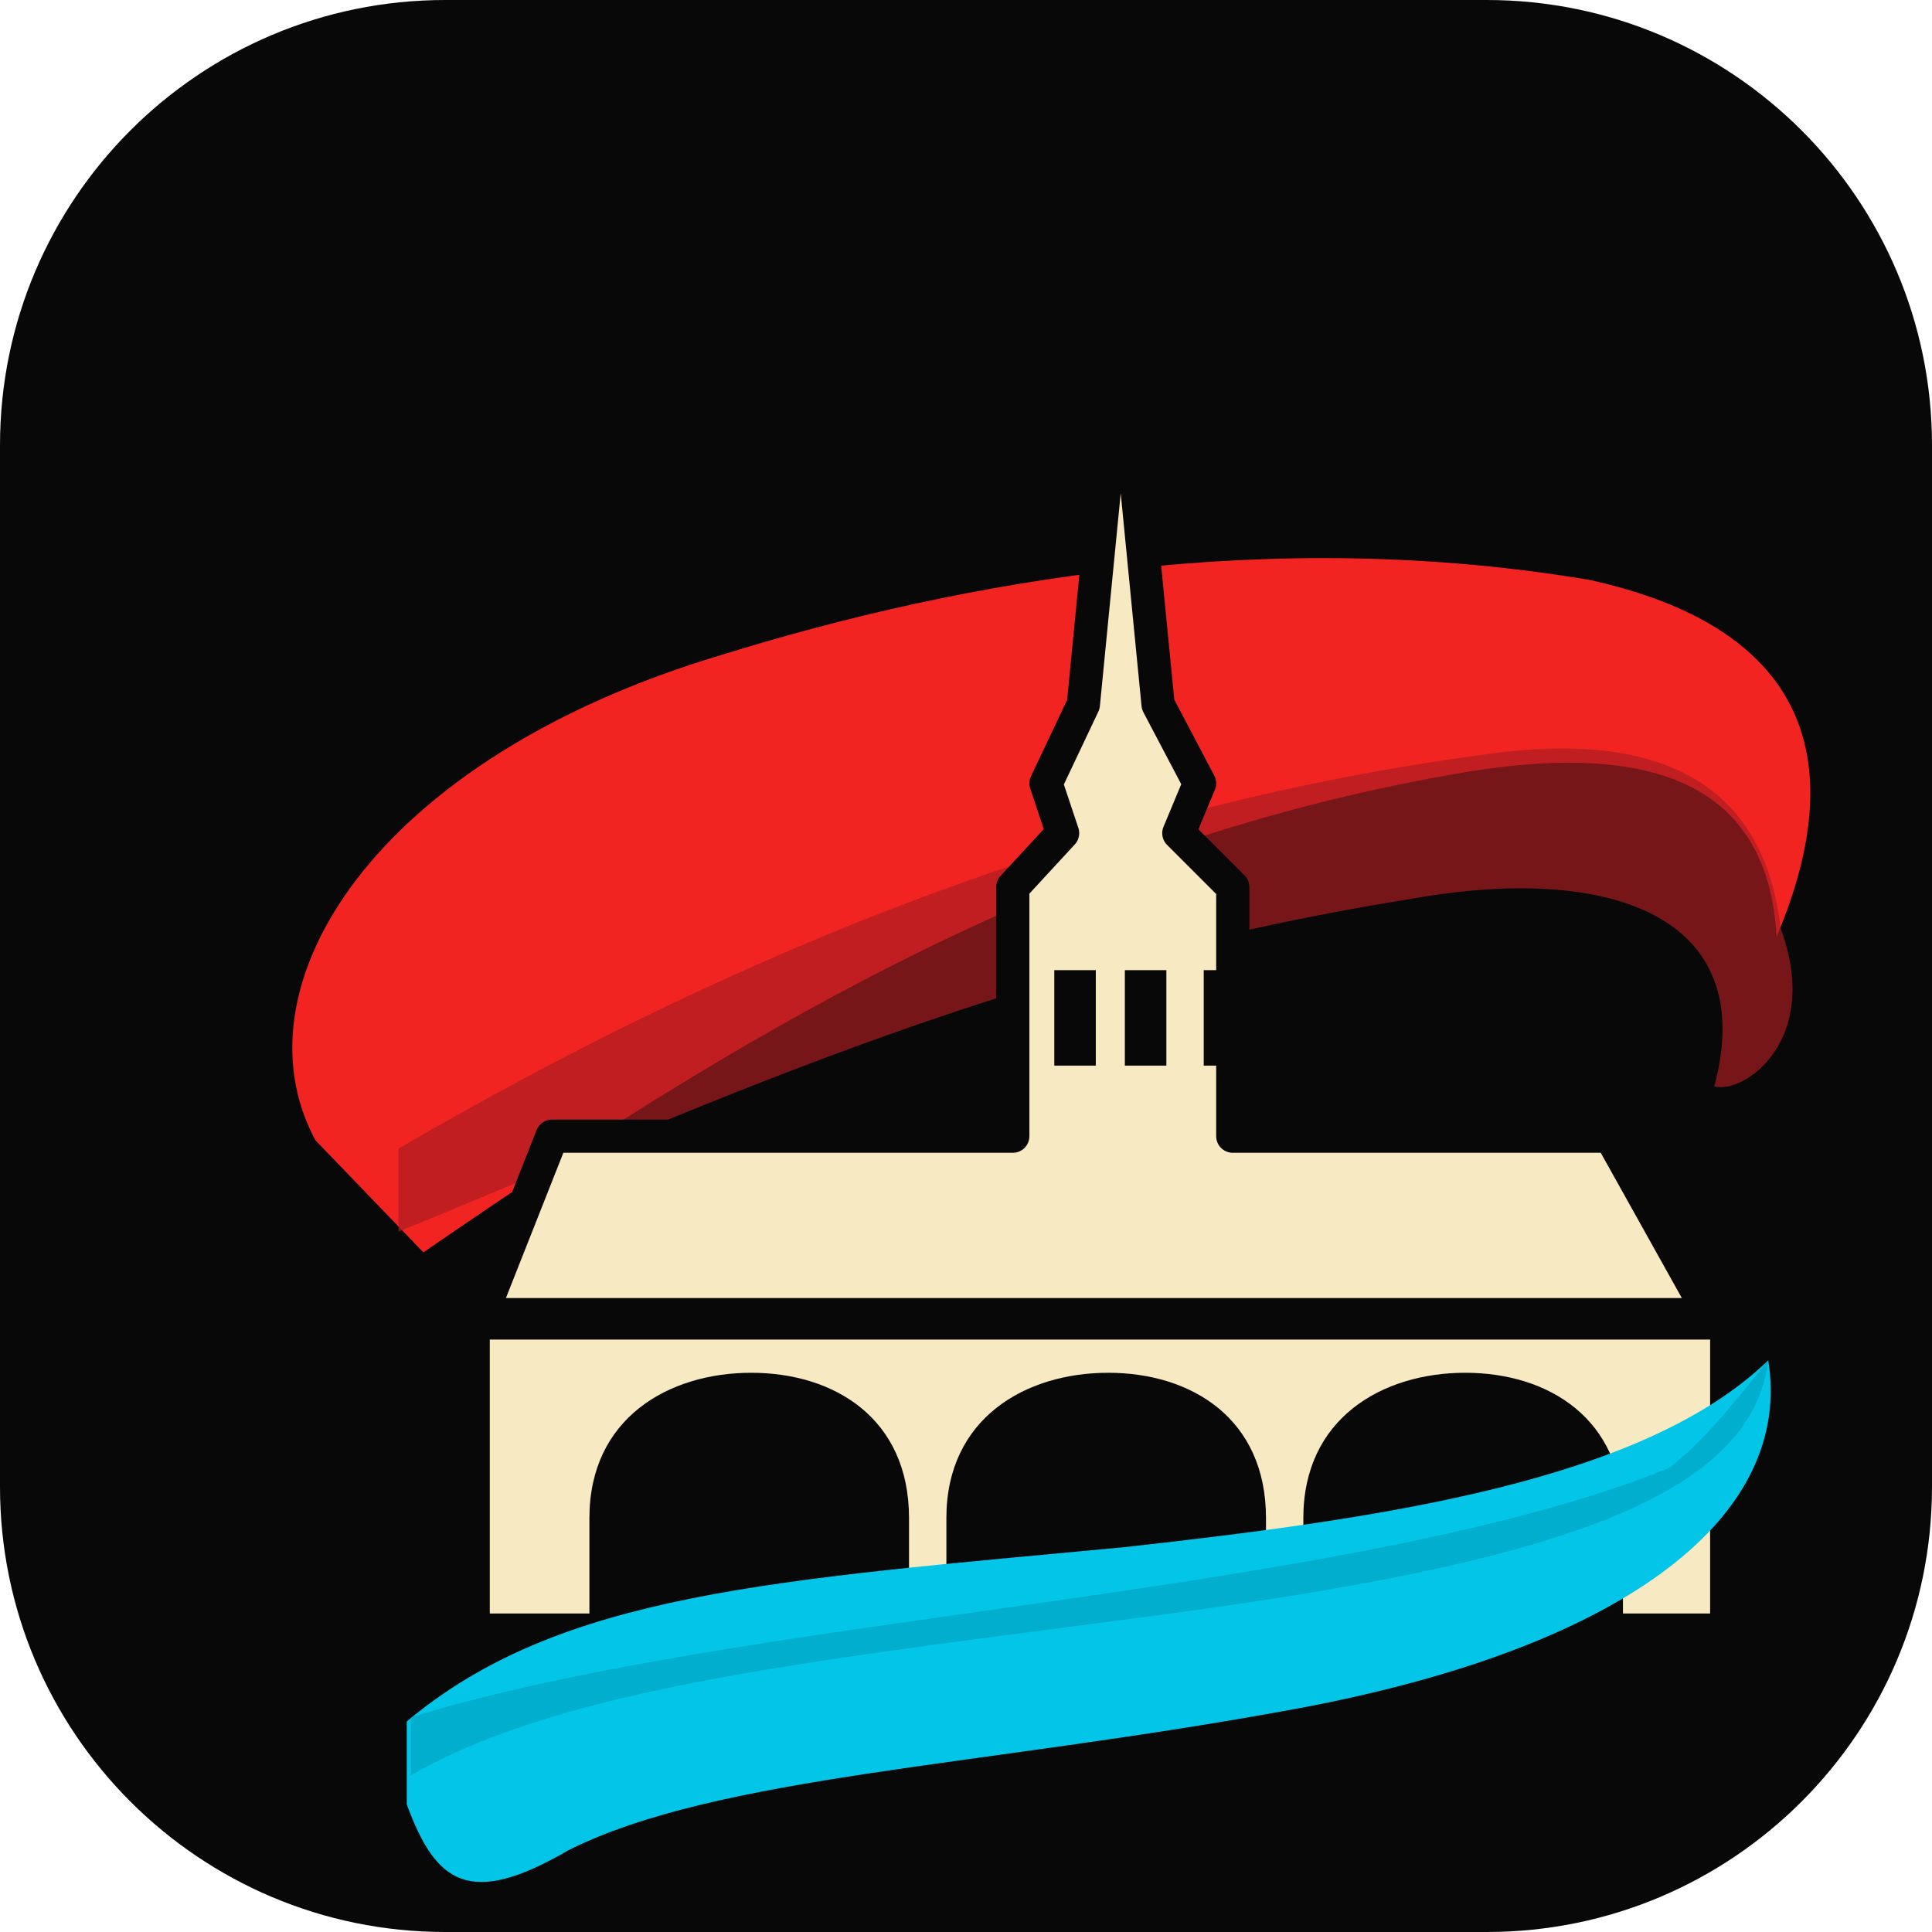
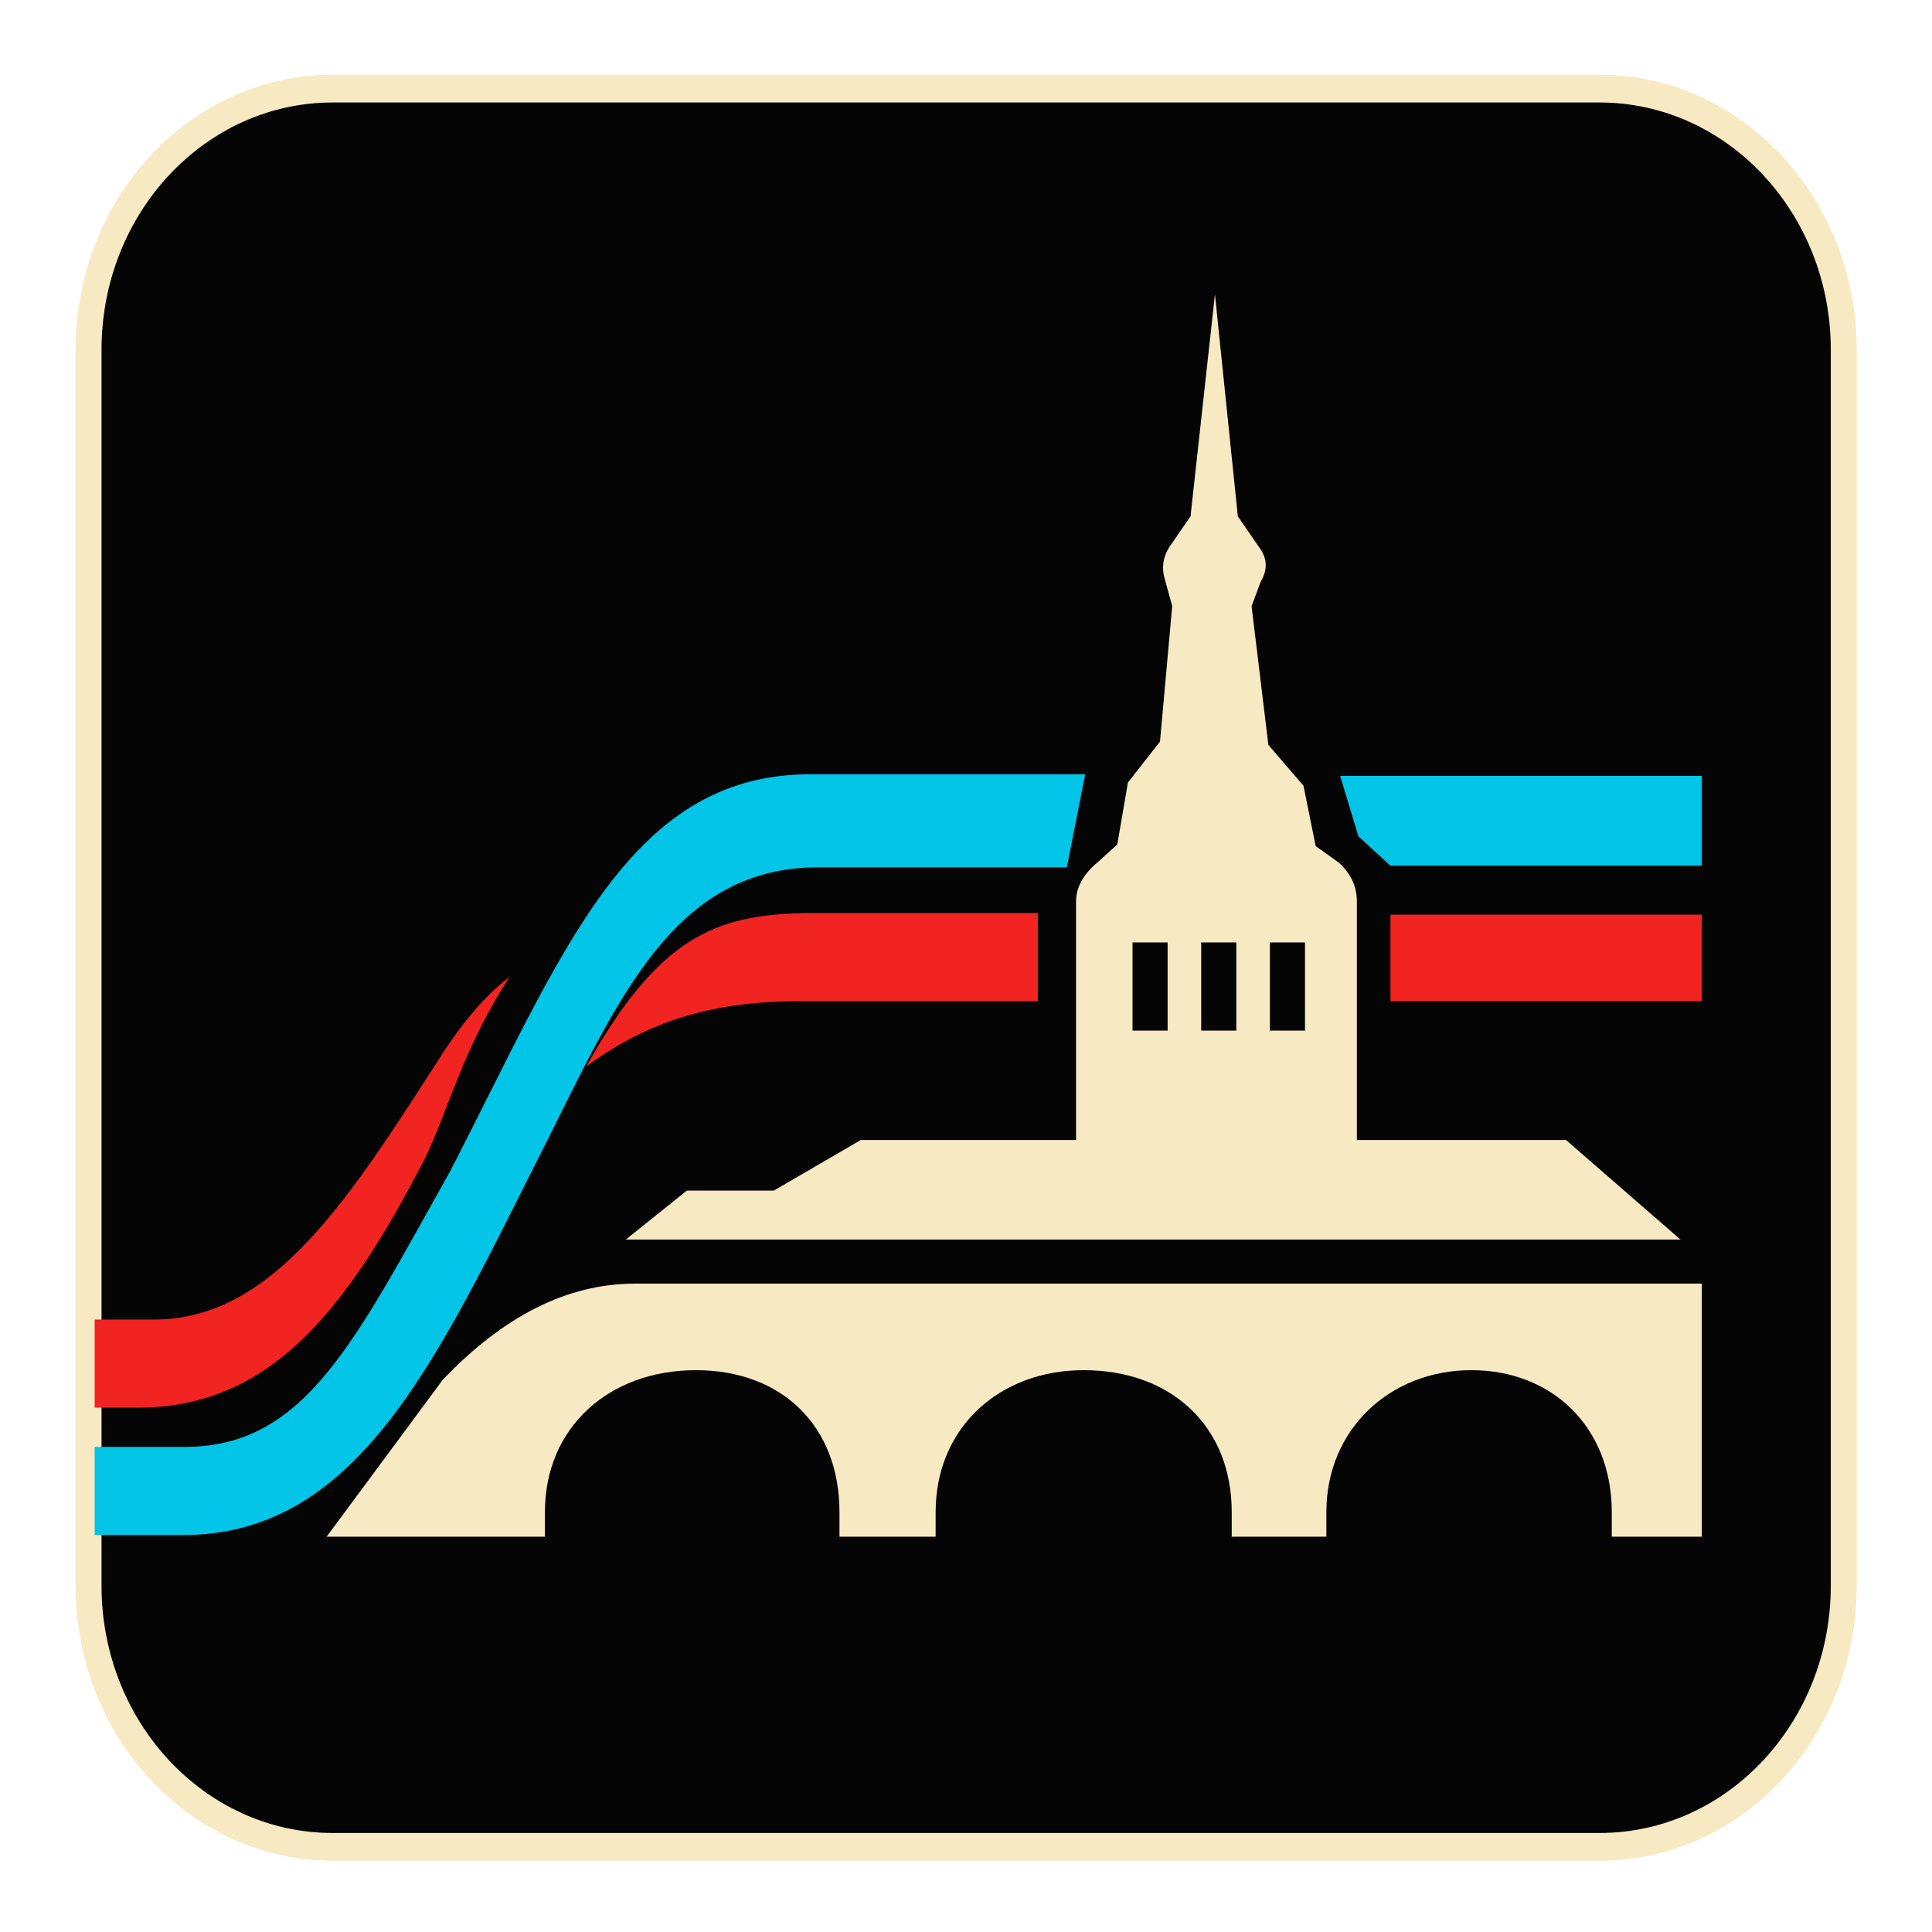
- <svg xmlns="http://www.w3.org/2000/svg" viewBox="0 0 512 512" role="img" aria-labelledby="title desc">
-   <rect width="512" height="512" rx="118" fill="#080808" />
-   <g transform="translate(22 25) scale(1.10)">
-     <g id="emblem">
-       <path id="ribbon-red" d="M56 252 C36 215 70 160 154 135 C212 117 286 104 363 117 C413 128 427 158 408 203 C406 166 378 155 329 164 C239 180 166 221 82 279 Z" fill="#F22421" />
-       <path id="ribbon-red-shade" d="M76 254 C160 205 247 171 338 159 C380 153 405 166 409 201 C419 228 400 241 393 239 C404 198 368 185 319 194 C219 210 145 246 76 274 Z" fill="#A91C20" opacity=".68" />
-       <g id="monument" fill="#F7E9C2" stroke="#080808" stroke-width="8" stroke-linejoin="round">
-         <path d="M96 294 L113 251 L224 251 L224 191 L236 178 L232 166 L241 147 L250 55 L259 147 L269 166 L264 178 L277 191 L277 251 L368 251 L392 294 L96 294 Z" />
-         <path d="M94 296 H396 V370 H94 Z" />
-       </g>
-       <g id="arch-cutouts" fill="#080808">
-         <path d="M122 371 V343 C122 319 141 308 161 308 C181 308 199 319 199 343 V371 Z" />
-         <path d="M208 371 V343 C208 319 227 308 247 308 C267 308 285 319 285 343 V371 Z" />
-         <path d="M294 371 V343 C294 319 313 308 333 308 C353 308 371 319 371 343 V371 Z" />
-         <path d="M234 211 H244 V234 H234 Z M251 211 H261 V234 H251 Z M270 211 H277 V234 H270 Z" />
-       </g>
-       <path id="ribbon-cyan" d="M78 392 C115 361 166 358 251 350 C314 343 376 334 406 305 C412 342 373 374 292 389 C216 403 153 405 117 423 C93 437 85 431 78 412 Z" fill="#02C5E7" />
-       <path id="ribbon-cyan-shade" d="M79 391 C160 366 305 362 382 331 C390 325 398 315 406 305 C402 339 351 354 262 366 C180 377 117 383 79 405 Z" fill="#009BB9" opacity=".55" />
+ <svg xmlns="http://www.w3.org/2000/svg" viewBox="0 0 1200 1200" width="1200" height="1200" role="img" aria-labelledby="title description">
+   <g transform="translate(-39.8 -5.8) scale(.948 1.014)">
+     <rect x="100" y="60" width="1150" height="1077" rx="160" fill="#050505" stroke="#F7E9C2" stroke-width="17" />
+     <g id="red-ribbon" fill="#F22421">
+       <path d="M104 814 H143 C222 814 272 738 332 651 C350 625 366 611 376 604 C345 648 335 688 320 716 C268 810 218 868 132 868 H104 Z" />
+       <path d="M426 659 C473 581 509 566 570 565 H722 V619 H566 C505 619 464 633 426 659 Z" />
+       <path d="M953 566 H1157 V619 H953 Z" />
+     </g>
+     <g id="cyan-ribbon" fill="#02C5E7">
+       <path d="M104 892 H163 C242 892 274 828 337 723 C410 591 453 481 571 480 H753 L741 537 H578 C479 537 444 625 391 722 C326 843 274 946 162 946 H104 Z" />
+       <path d="M920 481 H1157 V536 H953 L932 518 Z" />
+     </g>
+     <g id="monument" fill="#F7E9C2">
+       <path d="M452 765 L492 735 H549 L606 704 H747 V558 Q747 545 761 534 L774 523 L781 485 L802 460 L810 377 L805 360 Q802 350 808 341 L822 322 L838 186 L853 322 L867 341 Q875 351 868 362 L862 377 L873 462 L896 487 L904 524 L919 534 Q931 544 931 558 V704 H1068 L1143 765 Z" />
+       <path d="M784 583 H807 V637 H784 Z M829 583 H852 V637 H829 Z M874 583 H897 V637 H874 Z" fill="#050505" />
+       <path d="M256 947 L332 851 Q392 792 458 792 H1157 V947 H1098 V932 C1098 880 1059 845 1006 845 C953 845 911 881 911 932 V947 H849 V932 C849 879 809 845 752 845 C697 845 655 880 655 932 V947 H592 V932 C592 879 554 845 498 845 C441 845 399 880 399 932 V947 Z" />
    </g>
  </g>
</svg>
